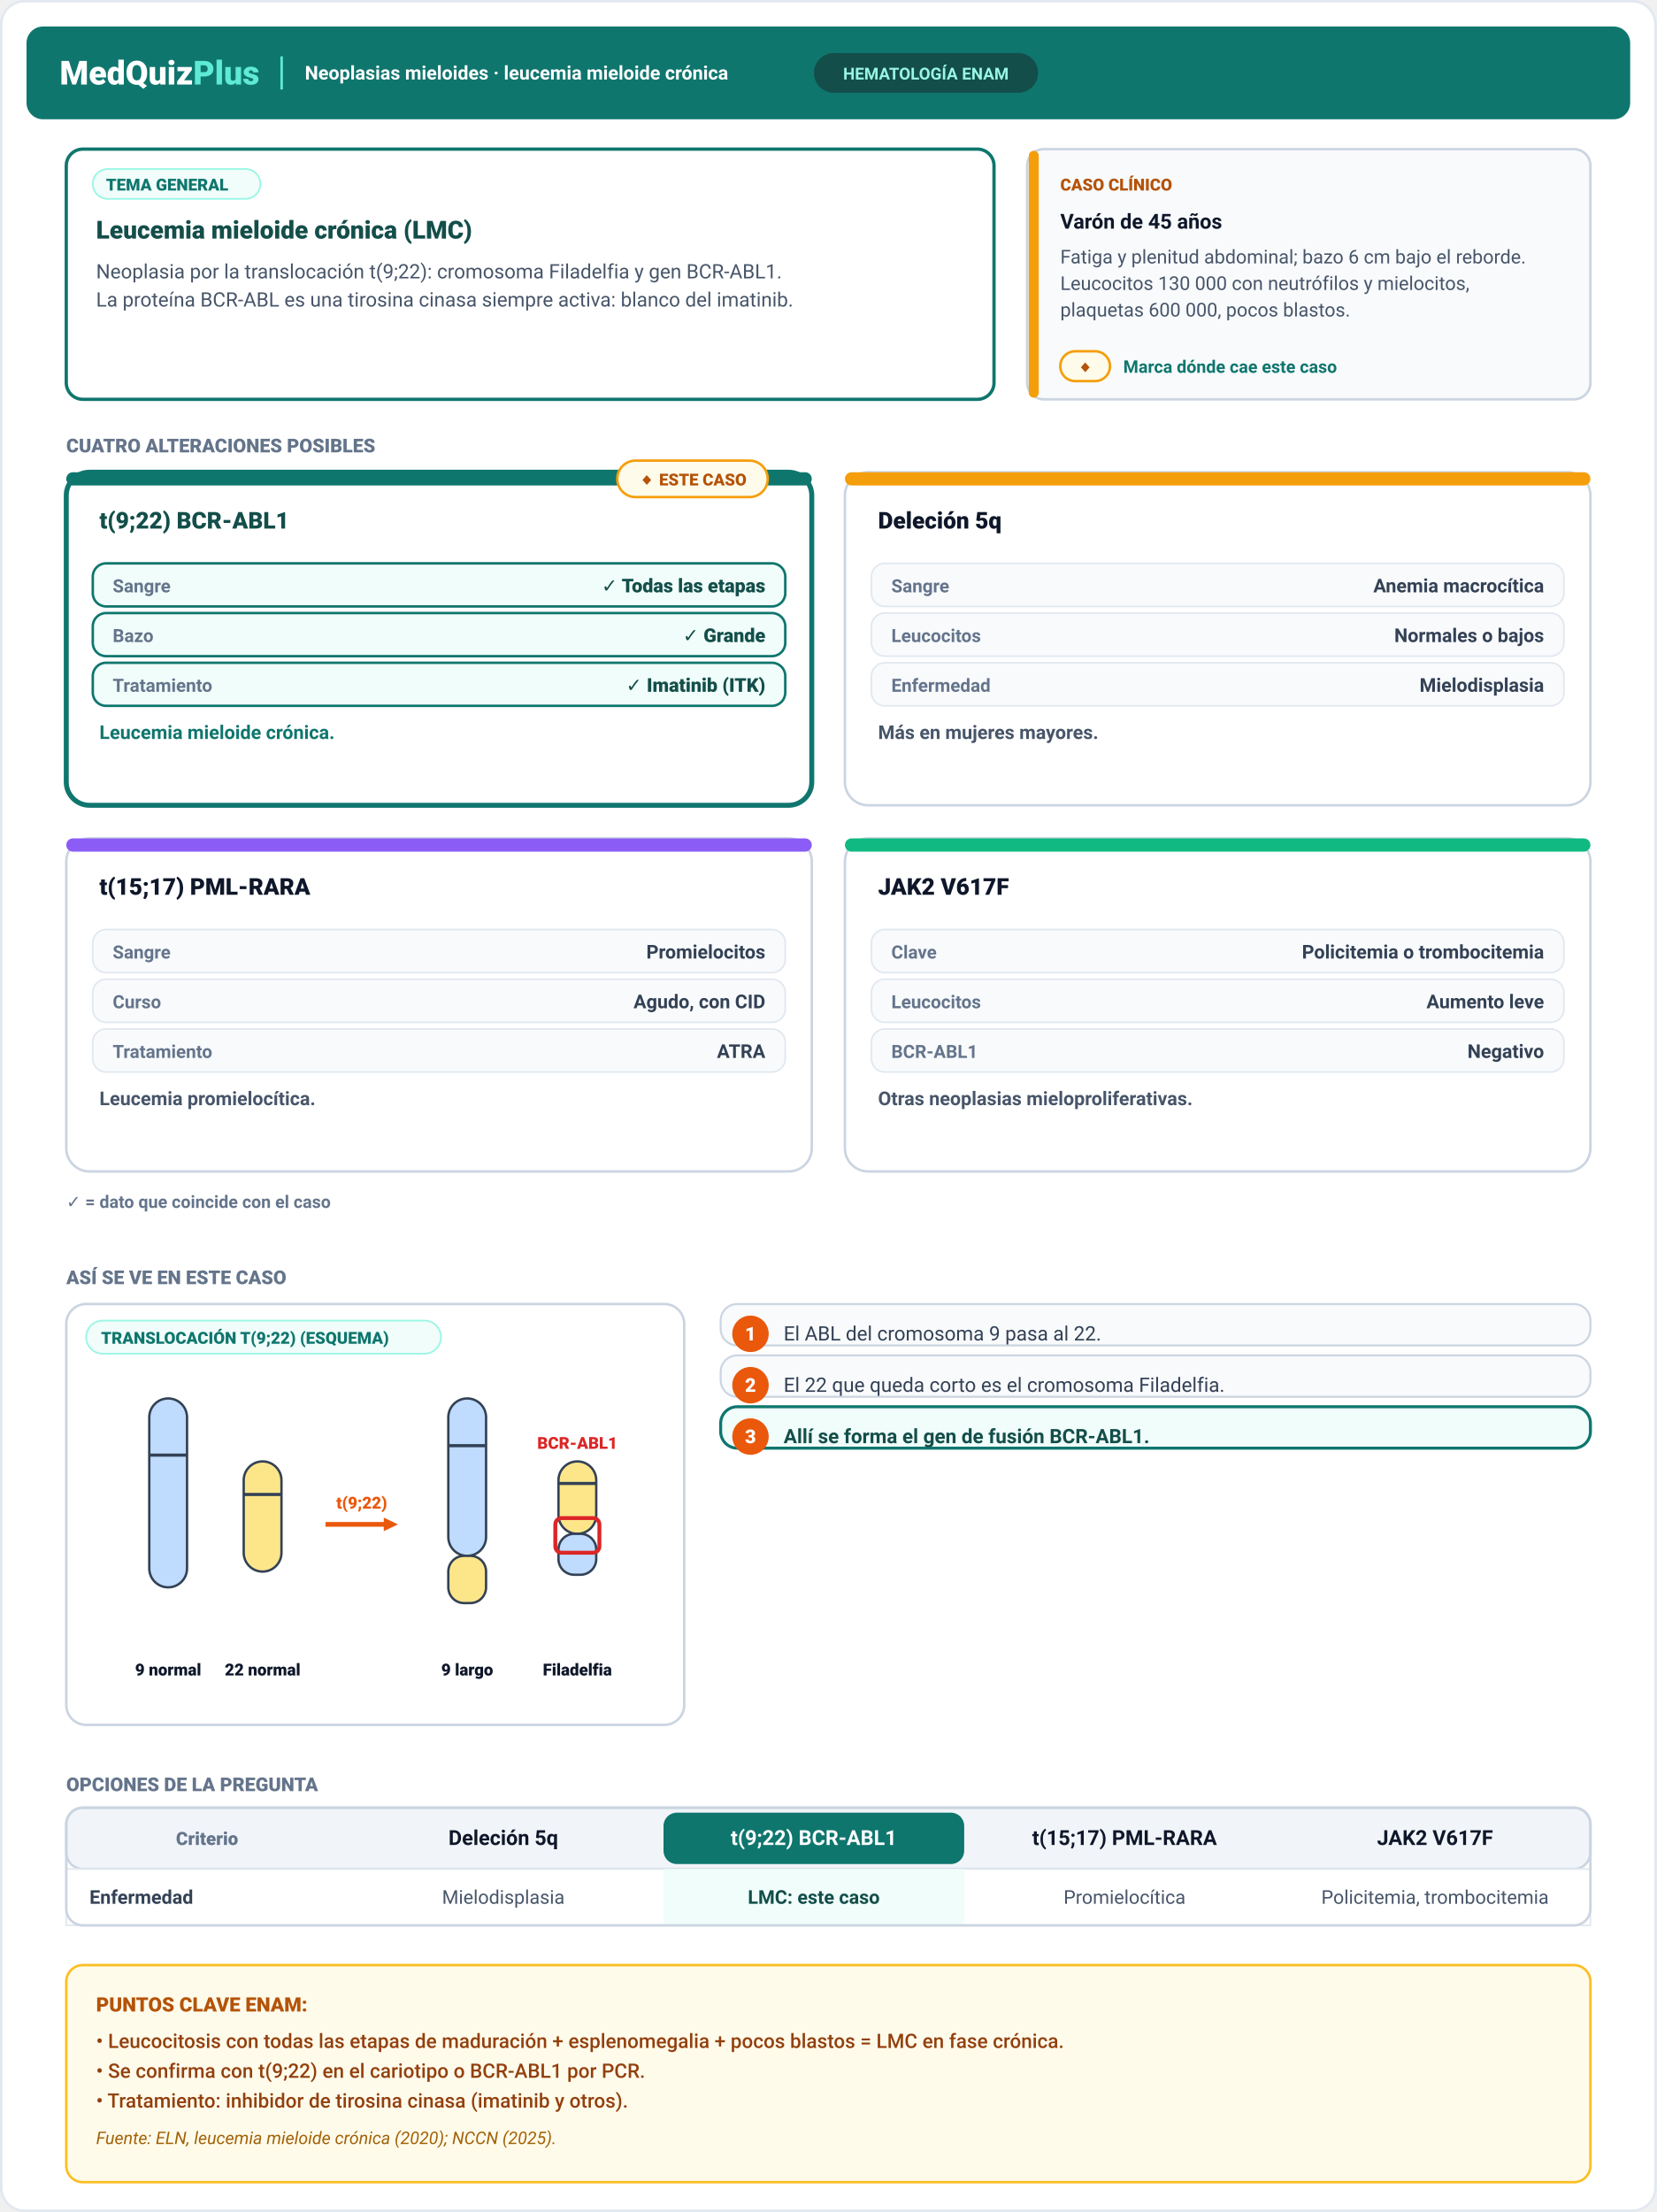
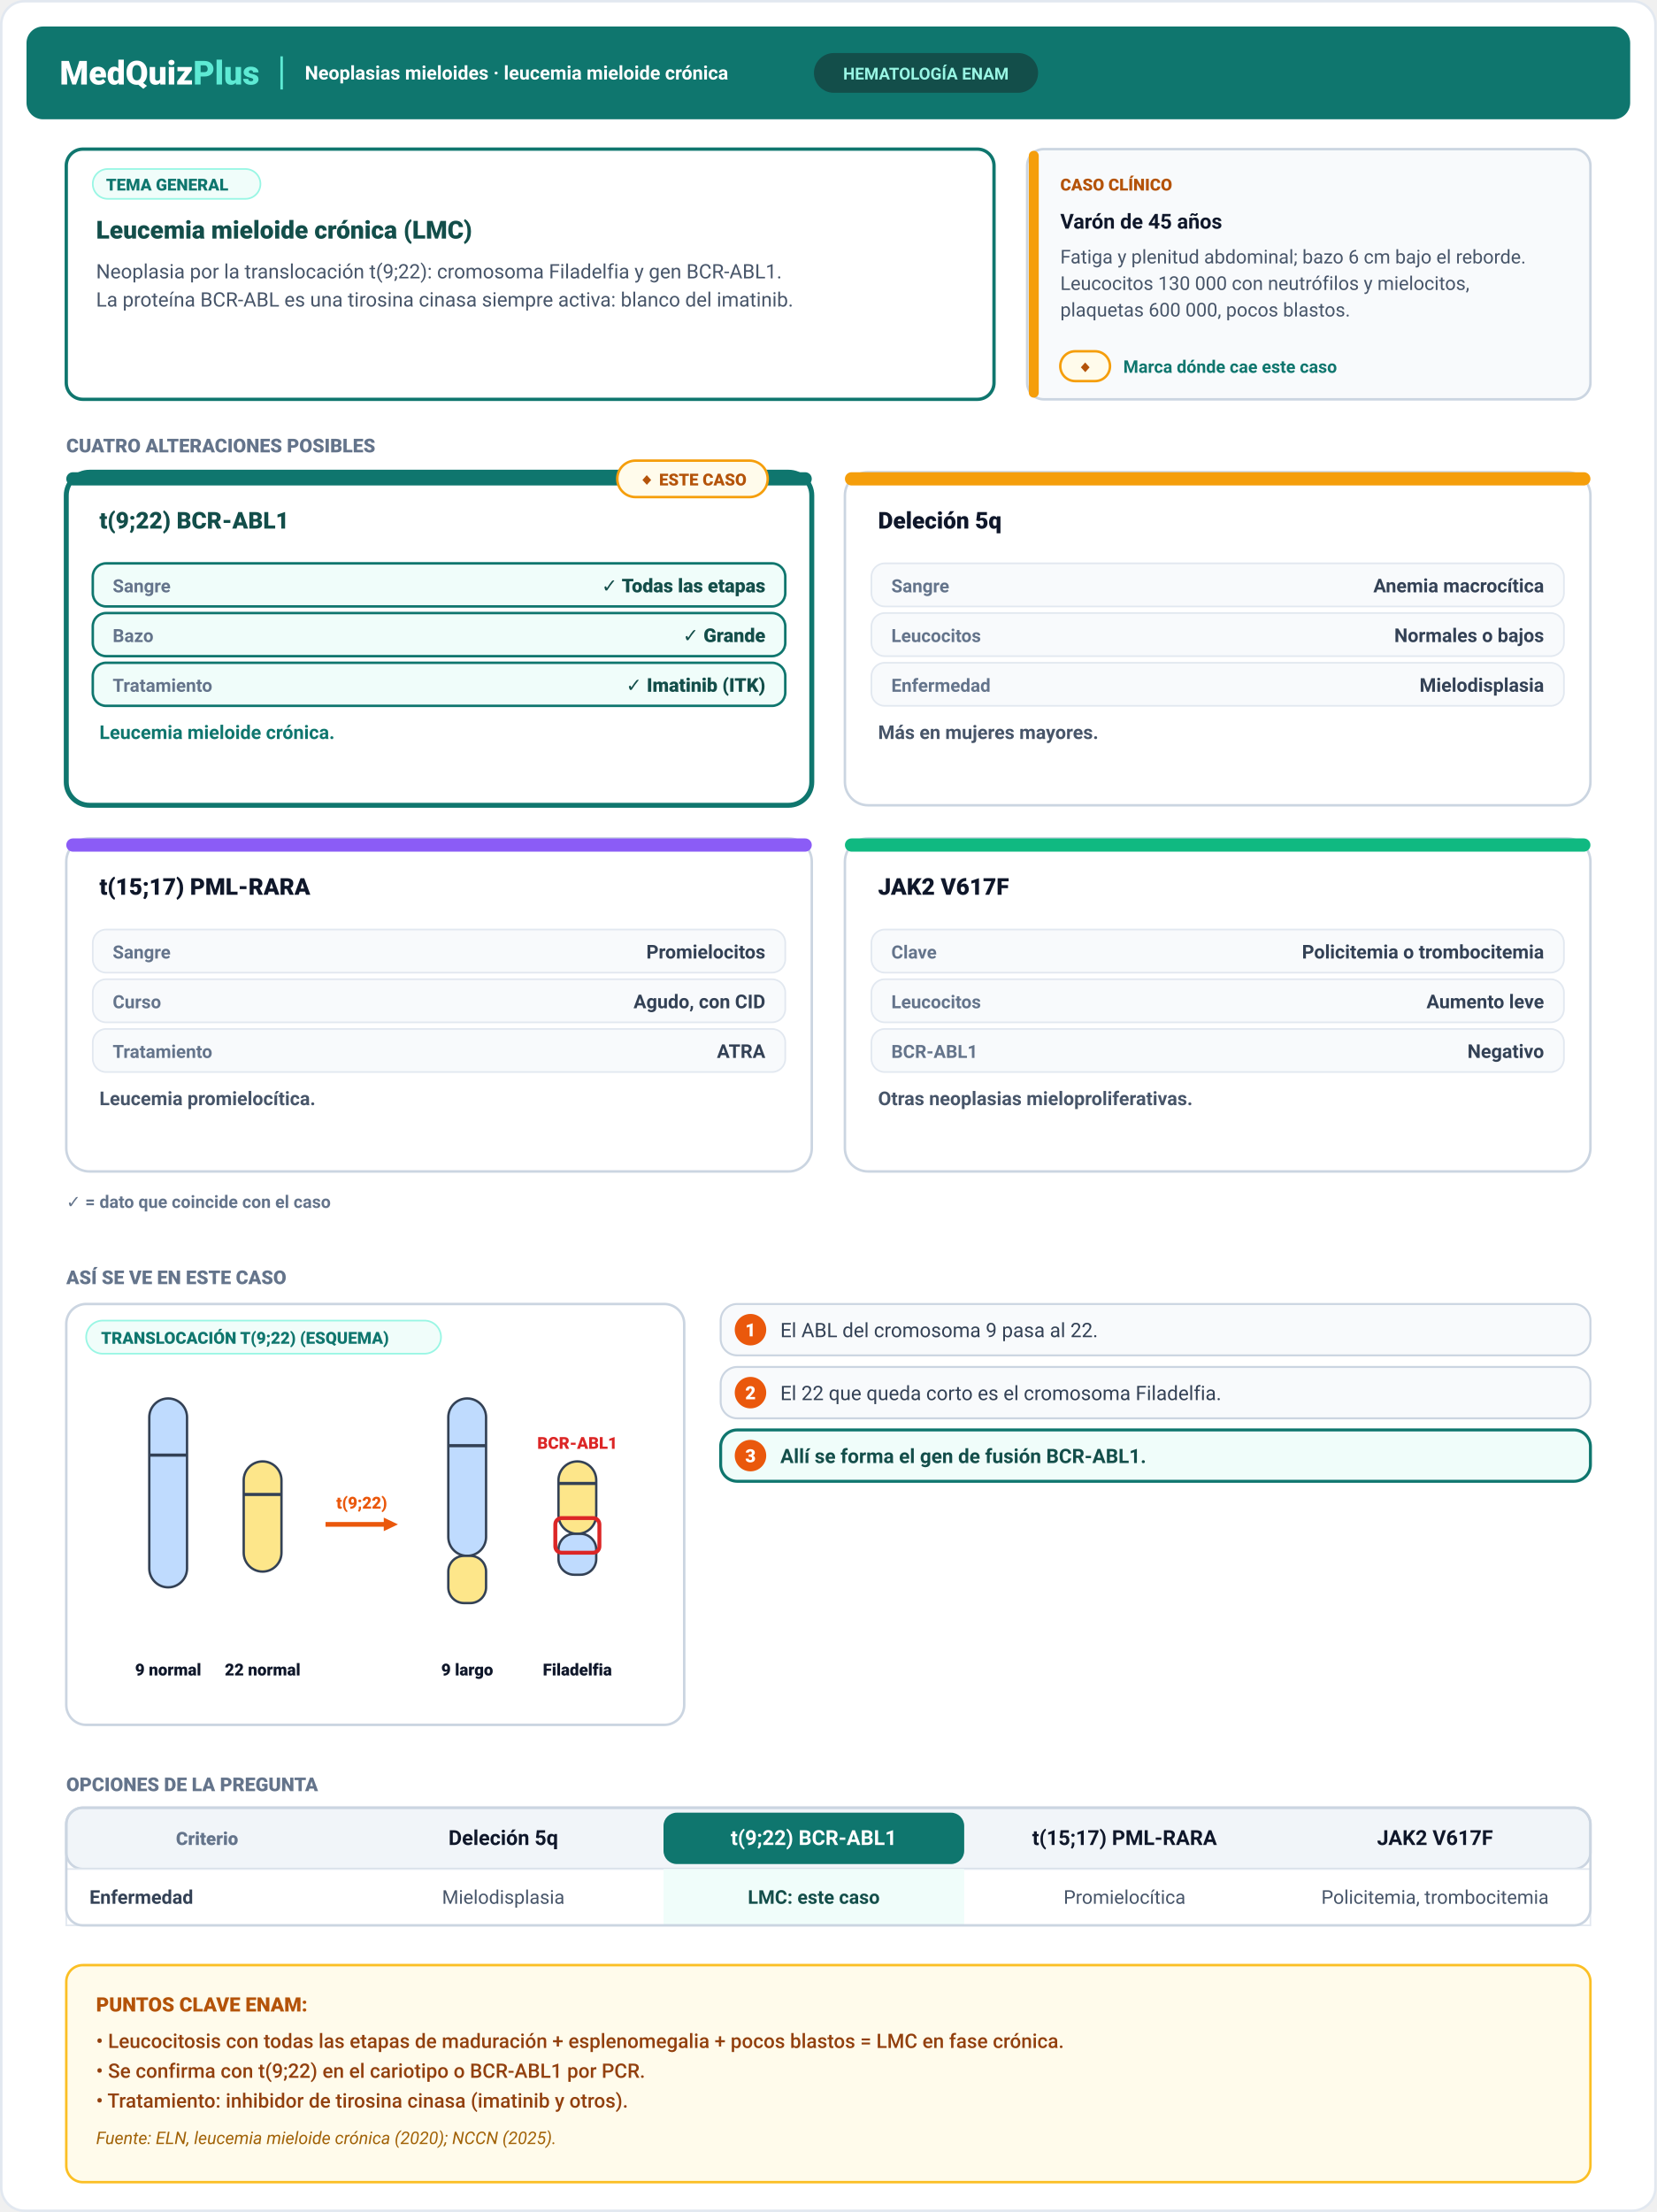
<svg xmlns="http://www.w3.org/2000/svg" width="1000" height="1335" viewBox="0 0 1000 1335" font-family="Segoe UI, Roboto, Helvetica, Arial, sans-serif" role="img" aria-label="Leucocitosis con todas las etapas mieloides y esplenomegalia: leucemia mieloide crónica, BCR-ABL1">
  <rect x="0.75" y="0.75" width="998.5" height="1333.5" rx="14" fill="#ffffff" stroke="#e2e8f0" stroke-width="1.5" />
  <rect x="16.0" y="16.0" width="968.0" height="56.0" rx="10" fill="#0f766e" stroke="none" stroke-width="1.5" />
  <text x="36" y="51.0" font-size="20" font-weight="800" fill="#ffffff">MedQuiz<tspan fill="#5eead4">Plus</tspan>
  </text>
  <line x1="170.0" y1="34.0" x2="170.0" y2="54.0" stroke="#5eead4" stroke-width="1.5" />
  <text x="184.0" y="48.0" font-size="11.5" font-weight="700" font-style="normal" fill="#ffffff" text-anchor="start" data-max="542">
    <tspan x="184.0" dy="0">Neoplasias mieloides · leucemia mieloide crónica</tspan>
  </text>
  <rect x="491.3" y="32.0" width="135.3" height="24.0" rx="12" fill="#134e4a" stroke="none" stroke-width="1.5" />
  <text x="558.9" y="48.0" font-size="10" font-weight="700" font-style="normal" fill="#99f6e4" text-anchor="middle" data-max="119">
    <tspan x="558.9" dy="0">HEMATOLOGÍA ENAM</tspan>
  </text>
  <rect x="40.0" y="90.0" width="560.0" height="151.0" rx="10" fill="#ffffff" stroke="#0f766e" stroke-width="2" />
  <rect x="56.0" y="102.0" width="101.2" height="18.0" rx="9" fill="#f0fdfa" stroke="#99f6e4" stroke-width="1" />
  <text x="64.0" y="115.0" font-size="10" font-weight="800" font-style="normal" fill="#0f766e" text-anchor="start" data-max="0">
    <tspan x="64.0" dy="0">TEMA GENERAL</tspan>
  </text>
  <text x="58.0" y="144.0" font-size="15" font-weight="800" font-style="normal" fill="#134e4a" text-anchor="start" data-max="524">
    <tspan x="58.0" dy="0">Leucemia mieloide crónica (LMC)</tspan>
  </text>
  <text x="58.0" y="168.0" font-size="12" font-weight="400" font-style="normal" fill="#475569" text-anchor="start" data-max="524">
    <tspan x="58.0" dy="0">Neoplasia por la translocación t(9;22): cromosoma Filadelfia y gen BCR-ABL1.</tspan>
    <tspan x="58.0" dy="17">La proteína BCR-ABL es una tirosina cinasa siempre activa: blanco del imatinib.</tspan>
  </text>
  <rect x="620.0" y="90.0" width="340.0" height="151.0" rx="10" fill="#f8fafc" stroke="#cbd5e1" stroke-width="1.5" />
  <rect x="621.0" y="91.0" width="6.0" height="149.0" rx="3" fill="#f59e0b" stroke="none" stroke-width="1.5" />
  <text x="640.0" y="115.0" font-size="10" font-weight="800" font-style="normal" fill="#b45309" text-anchor="start" data-max="0">
    <tspan x="640.0" dy="0">CASO CLÍNICO</tspan>
  </text>
  <text x="640.0" y="138.0" font-size="12.5" font-weight="700" font-style="normal" fill="#0f172a" text-anchor="start" data-max="304">
    <tspan x="640.0" dy="0">Varón de 45 años</tspan>
  </text>
  <text x="640.0" y="159.0" font-size="11.5" font-weight="400" font-style="normal" fill="#475569" text-anchor="start" data-max="304">
    <tspan x="640.0" dy="0">Fatiga y plenitud abdominal; bazo 6 cm bajo el reborde.</tspan>
    <tspan x="640.0" dy="16">Leucocitos 130 000 con neutrófilos y mielocitos,</tspan>
    <tspan x="640.0" dy="16">plaquetas 600 000, pocos blastos.</tspan>
  </text>
  <rect x="640.0" y="212.0" width="30.0" height="18.0" rx="9" fill="#fffbeb" stroke="#f59e0b" stroke-width="1.5" />
  <text x="655.0" y="225.0" font-size="10" font-weight="800" font-style="normal" fill="#b45309" text-anchor="middle" data-max="0">
    <tspan x="655.0" dy="0">◆</tspan>
  </text>
  <text x="678.0" y="225.0" font-size="10.5" font-weight="700" font-style="normal" fill="#0f766e" text-anchor="start" data-max="260">
    <tspan x="678.0" dy="0">Marca dónde cae este caso</tspan>
  </text>
  <text x="40.0" y="273.0" font-size="11.5" font-weight="800" font-style="normal" fill="#64748b" text-anchor="start" data-max="900">
    <tspan x="40.0" dy="0">CUATRO ALTERACIONES POSIBLES</tspan>
  </text>
  <rect x="40.0" y="285.0" width="450.0" height="201.0" rx="14" fill="#ffffff" stroke="#0f766e" stroke-width="3" />
  <rect x="40.0" y="285.0" width="450.0" height="8.0" rx="4" fill="#0f766e" stroke="none" stroke-width="1.5" />
  <text x="60.0" y="319.0" font-size="14" font-weight="800" font-style="normal" fill="#134e4a" text-anchor="start" data-max="410">
    <tspan x="60.0" dy="0">t(9;22) BCR-ABL1</tspan>
  </text>
  <rect x="56.0" y="340.0" width="418.0" height="26.0" rx="8" fill="#f0fdfa" stroke="#0f766e" stroke-width="1.5" />
  <text x="68.0" y="357.5" font-size="11" font-weight="700" font-style="normal" fill="#64748b" text-anchor="start" data-max="120">
    <tspan x="68.0" dy="0">Sangre</tspan>
  </text>
  <text x="462.0" y="357.5" font-size="11.5" font-weight="800" font-style="normal" fill="#134e4a" text-anchor="end" data-max="290">
    <tspan x="462.0" dy="0">✓ Todas las etapas</tspan>
  </text>
  <rect x="56.0" y="370.0" width="418.0" height="26.0" rx="8" fill="#f0fdfa" stroke="#0f766e" stroke-width="1.5" />
  <text x="68.0" y="387.5" font-size="11" font-weight="700" font-style="normal" fill="#64748b" text-anchor="start" data-max="120">
    <tspan x="68.0" dy="0">Bazo</tspan>
  </text>
  <text x="462.0" y="387.5" font-size="11.5" font-weight="800" font-style="normal" fill="#134e4a" text-anchor="end" data-max="290">
    <tspan x="462.0" dy="0">✓ Grande</tspan>
  </text>
  <rect x="56.0" y="400.0" width="418.0" height="26.0" rx="8" fill="#f0fdfa" stroke="#0f766e" stroke-width="1.5" />
  <text x="68.0" y="417.5" font-size="11" font-weight="700" font-style="normal" fill="#64748b" text-anchor="start" data-max="120">
    <tspan x="68.0" dy="0">Tratamiento</tspan>
  </text>
  <text x="462.0" y="417.5" font-size="11.5" font-weight="800" font-style="normal" fill="#134e4a" text-anchor="end" data-max="290">
    <tspan x="462.0" dy="0">✓ Imatinib (ITK)</tspan>
  </text>
  <text x="60.0" y="446.0" font-size="11.5" font-weight="600" font-style="normal" fill="#0f766e" text-anchor="start" data-max="410">
    <tspan x="60.0" dy="0">Leucemia mieloide crónica.</tspan>
  </text>
  <rect x="372.6" y="278.0" width="90.8" height="22.0" rx="11" fill="#fffbeb" stroke="#f59e0b" stroke-width="1.5" />
  <text x="418.0" y="293.0" font-size="10" font-weight="800" font-style="normal" fill="#b45309" text-anchor="middle" data-max="0">
    <tspan x="418.0" dy="0">◆ ESTE CASO</tspan>
  </text>
  <rect x="510.0" y="285.0" width="450.0" height="201.0" rx="14" fill="#ffffff" stroke="#cbd5e1" stroke-width="1.5" />
  <rect x="510.0" y="285.0" width="450.0" height="8.0" rx="4" fill="#f59e0b" stroke="none" stroke-width="1.5" />
  <text x="530.0" y="319.0" font-size="14" font-weight="800" font-style="normal" fill="#0f172a" text-anchor="start" data-max="410">
    <tspan x="530.0" dy="0">Deleción 5q</tspan>
  </text>
  <rect x="526.0" y="340.0" width="418.0" height="26.0" rx="8" fill="#f8fafc" stroke="#e2e8f0" stroke-width="1" />
  <text x="538.0" y="357.5" font-size="11" font-weight="700" font-style="normal" fill="#64748b" text-anchor="start" data-max="120">
    <tspan x="538.0" dy="0">Sangre</tspan>
  </text>
  <text x="932.0" y="357.5" font-size="11.5" font-weight="600" font-style="normal" fill="#334155" text-anchor="end" data-max="290">
    <tspan x="932.0" dy="0">Anemia macrocítica</tspan>
  </text>
  <rect x="526.0" y="370.0" width="418.0" height="26.0" rx="8" fill="#f8fafc" stroke="#e2e8f0" stroke-width="1" />
  <text x="538.0" y="387.5" font-size="11" font-weight="700" font-style="normal" fill="#64748b" text-anchor="start" data-max="120">
    <tspan x="538.0" dy="0">Leucocitos</tspan>
  </text>
  <text x="932.0" y="387.5" font-size="11.5" font-weight="600" font-style="normal" fill="#334155" text-anchor="end" data-max="290">
    <tspan x="932.0" dy="0">Normales o bajos</tspan>
  </text>
  <rect x="526.0" y="400.0" width="418.0" height="26.0" rx="8" fill="#f8fafc" stroke="#e2e8f0" stroke-width="1" />
  <text x="538.0" y="417.5" font-size="11" font-weight="700" font-style="normal" fill="#64748b" text-anchor="start" data-max="120">
    <tspan x="538.0" dy="0">Enfermedad</tspan>
  </text>
  <text x="932.0" y="417.5" font-size="11.5" font-weight="600" font-style="normal" fill="#334155" text-anchor="end" data-max="290">
    <tspan x="932.0" dy="0">Mielodisplasia</tspan>
  </text>
  <text x="530.0" y="446.0" font-size="11.5" font-weight="600" font-style="normal" fill="#475569" text-anchor="start" data-max="410">
    <tspan x="530.0" dy="0">Más en mujeres mayores.</tspan>
  </text>
  <rect x="40.0" y="506.0" width="450.0" height="201.0" rx="14" fill="#ffffff" stroke="#cbd5e1" stroke-width="1.5" />
  <rect x="40.0" y="506.0" width="450.0" height="8.0" rx="4" fill="#8b5cf6" stroke="none" stroke-width="1.5" />
  <text x="60.0" y="540.0" font-size="14" font-weight="800" font-style="normal" fill="#0f172a" text-anchor="start" data-max="410">
    <tspan x="60.0" dy="0">t(15;17) PML-RARA</tspan>
  </text>
  <rect x="56.0" y="561.0" width="418.0" height="26.0" rx="8" fill="#f8fafc" stroke="#e2e8f0" stroke-width="1" />
  <text x="68.0" y="578.5" font-size="11" font-weight="700" font-style="normal" fill="#64748b" text-anchor="start" data-max="120">
    <tspan x="68.0" dy="0">Sangre</tspan>
  </text>
  <text x="462.0" y="578.5" font-size="11.5" font-weight="600" font-style="normal" fill="#334155" text-anchor="end" data-max="290">
    <tspan x="462.0" dy="0">Promielocitos</tspan>
  </text>
  <rect x="56.0" y="591.0" width="418.0" height="26.0" rx="8" fill="#f8fafc" stroke="#e2e8f0" stroke-width="1" />
  <text x="68.0" y="608.5" font-size="11" font-weight="700" font-style="normal" fill="#64748b" text-anchor="start" data-max="120">
    <tspan x="68.0" dy="0">Curso</tspan>
  </text>
  <text x="462.0" y="608.5" font-size="11.5" font-weight="600" font-style="normal" fill="#334155" text-anchor="end" data-max="290">
    <tspan x="462.0" dy="0">Agudo, con CID</tspan>
  </text>
  <rect x="56.0" y="621.0" width="418.0" height="26.0" rx="8" fill="#f8fafc" stroke="#e2e8f0" stroke-width="1" />
  <text x="68.0" y="638.5" font-size="11" font-weight="700" font-style="normal" fill="#64748b" text-anchor="start" data-max="120">
    <tspan x="68.0" dy="0">Tratamiento</tspan>
  </text>
  <text x="462.0" y="638.5" font-size="11.5" font-weight="600" font-style="normal" fill="#334155" text-anchor="end" data-max="290">
    <tspan x="462.0" dy="0">ATRA</tspan>
  </text>
  <text x="60.0" y="667.0" font-size="11.5" font-weight="600" font-style="normal" fill="#475569" text-anchor="start" data-max="410">
    <tspan x="60.0" dy="0">Leucemia promielocítica.</tspan>
  </text>
  <rect x="510.0" y="506.0" width="450.0" height="201.0" rx="14" fill="#ffffff" stroke="#cbd5e1" stroke-width="1.5" />
  <rect x="510.0" y="506.0" width="450.0" height="8.0" rx="4" fill="#10b981" stroke="none" stroke-width="1.5" />
  <text x="530.0" y="540.0" font-size="14" font-weight="800" font-style="normal" fill="#0f172a" text-anchor="start" data-max="410">
    <tspan x="530.0" dy="0">JAK2 V617F</tspan>
  </text>
  <rect x="526.0" y="561.0" width="418.0" height="26.0" rx="8" fill="#f8fafc" stroke="#e2e8f0" stroke-width="1" />
  <text x="538.0" y="578.5" font-size="11" font-weight="700" font-style="normal" fill="#64748b" text-anchor="start" data-max="120">
    <tspan x="538.0" dy="0">Clave</tspan>
  </text>
  <text x="932.0" y="578.5" font-size="11.5" font-weight="600" font-style="normal" fill="#334155" text-anchor="end" data-max="290">
    <tspan x="932.0" dy="0">Policitemia o trombocitemia</tspan>
  </text>
  <rect x="526.0" y="591.0" width="418.0" height="26.0" rx="8" fill="#f8fafc" stroke="#e2e8f0" stroke-width="1" />
  <text x="538.0" y="608.5" font-size="11" font-weight="700" font-style="normal" fill="#64748b" text-anchor="start" data-max="120">
    <tspan x="538.0" dy="0">Leucocitos</tspan>
  </text>
  <text x="932.0" y="608.5" font-size="11.5" font-weight="600" font-style="normal" fill="#334155" text-anchor="end" data-max="290">
    <tspan x="932.0" dy="0">Aumento leve</tspan>
  </text>
  <rect x="526.0" y="621.0" width="418.0" height="26.0" rx="8" fill="#f8fafc" stroke="#e2e8f0" stroke-width="1" />
  <text x="538.0" y="638.5" font-size="11" font-weight="700" font-style="normal" fill="#64748b" text-anchor="start" data-max="120">
    <tspan x="538.0" dy="0">BCR-ABL1</tspan>
  </text>
  <text x="932.0" y="638.5" font-size="11.5" font-weight="600" font-style="normal" fill="#334155" text-anchor="end" data-max="290">
    <tspan x="932.0" dy="0">Negativo</tspan>
  </text>
  <text x="530.0" y="667.0" font-size="11.5" font-weight="600" font-style="normal" fill="#475569" text-anchor="start" data-max="410">
    <tspan x="530.0" dy="0">Otras neoplasias mieloproliferativas.</tspan>
  </text>
  <text x="40.0" y="729.0" font-size="10.5" font-weight="600" font-style="normal" fill="#64748b" text-anchor="start" data-max="400">
    <tspan x="40.0" dy="0">✓ = dato que coincide con el caso</tspan>
  </text>
  <text x="40.0" y="775.0" font-size="11.5" font-weight="800" font-style="normal" fill="#64748b" text-anchor="start" data-max="900">
    <tspan x="40.0" dy="0">ASÍ SE VE EN ESTE CASO</tspan>
  </text>
  <rect x="40.0" y="787.0" width="373.0" height="254.0" rx="12" fill="#ffffff" stroke="#cbd5e1" stroke-width="1.5" />
  <rect x="52.0" y="797.0" width="214.2" height="20.0" rx="10" fill="#f0fdfa" stroke="#99f6e4" stroke-width="1" />
  <text x="61.0" y="811.0" font-size="10" font-weight="800" font-style="normal" fill="#0f766e" text-anchor="start" data-max="331">
    <tspan x="61.0" dy="0">TRANSLOCACIÓN T(9;22) (ESQUEMA)</tspan>
  </text>
-   <g transform="translate(54.0,825.0) scale(0.95)">
-     <rect x="38" y="20" width="24" height="120" rx="12" fill="#bfdbfe" stroke="#334155" stroke-width="1.5" />
-     <line x1="38" y1="56" x2="62" y2="56" stroke="#334155" stroke-width="2" />
-     <text x="50" y="196" font-size="10.5" font-weight="800" fill="none" stroke="#ffffff" stroke-width="3" stroke-linejoin="round" text-anchor="middle" data-max="0">9 normal</text>
-     <text x="50" y="196" font-size="10.5" font-weight="800" fill="#0f172a" text-anchor="middle" data-max="0">9 normal</text>
-     <rect x="98" y="60" width="24" height="70" rx="12" fill="#fde68a" stroke="#334155" stroke-width="1.5" />
-     <line x1="98" y1="81" x2="122" y2="81" stroke="#334155" stroke-width="2" />
-     <text x="110" y="196" font-size="10.5" font-weight="800" fill="none" stroke="#ffffff" stroke-width="3" stroke-linejoin="round" text-anchor="middle" data-max="0">22 normal</text>
-     <text x="110" y="196" font-size="10.5" font-weight="800" fill="#0f172a" text-anchor="middle" data-max="0">22 normal</text>
-     <line x1="150.0" y1="100.0" x2="188.0" y2="100.0" stroke="#ea580c" stroke-width="3" />
-     <polygon points="196.0,100.0 187.0,104.3 187.0,95.7" fill="#ea580c" />
-     <text x="173" y="90" font-size="10.5" font-weight="800" fill="none" stroke="#ffffff" stroke-width="3" stroke-linejoin="round" text-anchor="middle" data-max="0">t(9;22)</text>
-     <text x="173" y="90" font-size="10.5" font-weight="800" fill="#ea580c" text-anchor="middle" data-max="0">t(9;22)</text>
-     <rect x="228" y="20" width="24" height="100" rx="12" fill="#bfdbfe" stroke="#334155" stroke-width="1.5" />
-     <line x1="228" y1="50" x2="252" y2="50" stroke="#334155" stroke-width="2" />
-     <rect x="228" y="120" width="24" height="30" rx="10" fill="#fde68a" stroke="#334155" stroke-width="1.5" />
-     <text x="240" y="196" font-size="10.5" font-weight="800" fill="none" stroke="#ffffff" stroke-width="3" stroke-linejoin="round" text-anchor="middle" data-max="0">9 largo</text>
-     <text x="240" y="196" font-size="10.5" font-weight="800" fill="#0f172a" text-anchor="middle" data-max="0">9 largo</text>
-     <rect x="298" y="60" width="24" height="46" rx="12" fill="#fde68a" stroke="#334155" stroke-width="1.5" />
-     <line x1="298" y1="74" x2="322" y2="74" stroke="#334155" stroke-width="2" />
-     <rect x="298" y="106" width="24" height="26" rx="10" fill="#bfdbfe" stroke="#334155" stroke-width="1.5" />
-     <text x="310" y="196" font-size="10.5" font-weight="800" fill="none" stroke="#ffffff" stroke-width="3" stroke-linejoin="round" text-anchor="middle" data-max="0">Filadelfia</text>
-     <text x="310" y="196" font-size="10.5" font-weight="800" fill="#0f172a" text-anchor="middle" data-max="0">Filadelfia</text>
-     <rect x="296" y="96" width="28" height="22" rx="4" fill="none" stroke="#dc2626" stroke-width="2.5" />
-     <text x="310" y="52" font-size="10.5" font-weight="800" fill="none" stroke="#ffffff" stroke-width="3" stroke-linejoin="round" text-anchor="middle" data-max="0">BCR-ABL1</text>
-     <text x="310" y="52" font-size="10.5" font-weight="800" fill="#dc2626" text-anchor="middle" data-max="0">BCR-ABL1</text>
+   <g data-box="54.0 825.0 345.0 192.0">
+     <g transform="translate(54.0,825.0) scale(0.95)">
+       <rect x="38" y="20" width="24" height="120" rx="12" fill="#bfdbfe" stroke="#334155" stroke-width="1.5" />
+       <line x1="38" y1="56" x2="62" y2="56" stroke="#334155" stroke-width="2" />
+       <text x="50" y="196" font-size="10.5" font-weight="800" fill="none" stroke="#ffffff" stroke-width="3" stroke-linejoin="round" text-anchor="middle" data-max="0">9 normal</text>
+       <text x="50" y="196" font-size="10.5" font-weight="800" fill="#0f172a" text-anchor="middle" data-max="0">9 normal</text>
+       <rect x="98" y="60" width="24" height="70" rx="12" fill="#fde68a" stroke="#334155" stroke-width="1.5" />
+       <line x1="98" y1="81" x2="122" y2="81" stroke="#334155" stroke-width="2" />
+       <text x="110" y="196" font-size="10.5" font-weight="800" fill="none" stroke="#ffffff" stroke-width="3" stroke-linejoin="round" text-anchor="middle" data-max="0">22 normal</text>
+       <text x="110" y="196" font-size="10.5" font-weight="800" fill="#0f172a" text-anchor="middle" data-max="0">22 normal</text>
+       <line x1="150.0" y1="100.0" x2="188.0" y2="100.0" stroke="#ea580c" stroke-width="3" />
+       <polygon points="196.0,100.0 187.0,104.3 187.0,95.7" fill="#ea580c" />
+       <text x="173" y="90" font-size="10.5" font-weight="800" fill="none" stroke="#ffffff" stroke-width="3" stroke-linejoin="round" text-anchor="middle" data-max="0">t(9;22)</text>
+       <text x="173" y="90" font-size="10.5" font-weight="800" fill="#ea580c" text-anchor="middle" data-max="0">t(9;22)</text>
+       <rect x="228" y="20" width="24" height="100" rx="12" fill="#bfdbfe" stroke="#334155" stroke-width="1.5" />
+       <line x1="228" y1="50" x2="252" y2="50" stroke="#334155" stroke-width="2" />
+       <rect x="228" y="120" width="24" height="30" rx="10" fill="#fde68a" stroke="#334155" stroke-width="1.5" />
+       <text x="240" y="196" font-size="10.5" font-weight="800" fill="none" stroke="#ffffff" stroke-width="3" stroke-linejoin="round" text-anchor="middle" data-max="0">9 largo</text>
+       <text x="240" y="196" font-size="10.5" font-weight="800" fill="#0f172a" text-anchor="middle" data-max="0">9 largo</text>
+       <rect x="298" y="60" width="24" height="46" rx="12" fill="#fde68a" stroke="#334155" stroke-width="1.5" />
+       <line x1="298" y1="74" x2="322" y2="74" stroke="#334155" stroke-width="2" />
+       <rect x="298" y="106" width="24" height="26" rx="10" fill="#bfdbfe" stroke="#334155" stroke-width="1.5" />
+       <text x="310" y="196" font-size="10.5" font-weight="800" fill="none" stroke="#ffffff" stroke-width="3" stroke-linejoin="round" text-anchor="middle" data-max="0">Filadelfia</text>
+       <text x="310" y="196" font-size="10.5" font-weight="800" fill="#0f172a" text-anchor="middle" data-max="0">Filadelfia</text>
+       <rect x="296" y="96" width="28" height="22" rx="4" fill="none" stroke="#dc2626" stroke-width="2.5" />
+       <text x="310" y="52" font-size="10.5" font-weight="800" fill="none" stroke="#ffffff" stroke-width="3" stroke-linejoin="round" text-anchor="middle" data-max="0">BCR-ABL1</text>
+       <text x="310" y="52" font-size="10.5" font-weight="800" fill="#dc2626" text-anchor="middle" data-max="0">BCR-ABL1</text>
+     </g>
  </g>
-   <rect x="435.0" y="787.0" width="525.0" height="25.0" rx="10" fill="#f8fafc" stroke="#cbd5e1" stroke-width="1.2" />
-   <circle cx="453.0" cy="805.0" r="11" fill="#ea580c" stroke="none" stroke-width="0" />
-   <text x="453.0" y="809.0" font-size="11.5" font-weight="800" font-style="normal" fill="#ffffff" text-anchor="middle" data-max="0">
+   <rect x="435.0" y="787.0" width="525.0" height="31.0" rx="10" fill="#f8fafc" stroke="#cbd5e1" stroke-width="1.2" />
+   <circle cx="453.0" cy="802.5" r="9.5" fill="#ea580c" stroke="none" stroke-width="0" />
+   <text x="453.0" y="806.5" font-size="11" font-weight="800" font-style="normal" fill="#ffffff" text-anchor="middle" data-max="0">
    <tspan x="453.0" dy="0">1</tspan>
  </text>
-   <text x="473.0" y="809.0" font-size="12" font-weight="400" font-style="normal" fill="#334155" text-anchor="start" data-max="481">
-     <tspan x="473.0" dy="0">El ABL del cromosoma 9 pasa al 22.</tspan>
-   </text>
-   <rect x="435.0" y="818.0" width="525.0" height="25.0" rx="10" fill="#f8fafc" stroke="#cbd5e1" stroke-width="1.2" />
-   <circle cx="453.0" cy="836.0" r="11" fill="#ea580c" stroke="none" stroke-width="0" />
-   <text x="453.0" y="840.0" font-size="11.5" font-weight="800" font-style="normal" fill="#ffffff" text-anchor="middle" data-max="0">
+   <text x="471.0" y="807.0" font-size="12" font-weight="400" font-style="normal" fill="#334155" text-anchor="start" data-max="481">
+     <tspan x="471.0" dy="0">El ABL del cromosoma 9 pasa al 22.</tspan>
+   </text>
+   <rect x="435.0" y="825.0" width="525.0" height="31.0" rx="10" fill="#f8fafc" stroke="#cbd5e1" stroke-width="1.2" />
+   <circle cx="453.0" cy="840.5" r="9.5" fill="#ea580c" stroke="none" stroke-width="0" />
+   <text x="453.0" y="844.5" font-size="11" font-weight="800" font-style="normal" fill="#ffffff" text-anchor="middle" data-max="0">
    <tspan x="453.0" dy="0">2</tspan>
  </text>
-   <text x="473.0" y="840.0" font-size="12" font-weight="400" font-style="normal" fill="#334155" text-anchor="start" data-max="481">
-     <tspan x="473.0" dy="0">El 22 que queda corto es el cromosoma Filadelfia.</tspan>
-   </text>
-   <rect x="435.0" y="849.0" width="525.0" height="25.0" rx="10" fill="#f0fdfa" stroke="#0f766e" stroke-width="1.8" />
-   <circle cx="453.0" cy="867.0" r="11" fill="#ea580c" stroke="none" stroke-width="0" />
-   <text x="453.0" y="871.0" font-size="11.5" font-weight="800" font-style="normal" fill="#ffffff" text-anchor="middle" data-max="0">
+   <text x="471.0" y="845.0" font-size="12" font-weight="400" font-style="normal" fill="#334155" text-anchor="start" data-max="481">
+     <tspan x="471.0" dy="0">El 22 que queda corto es el cromosoma Filadelfia.</tspan>
+   </text>
+   <rect x="435.0" y="863.0" width="525.0" height="31.0" rx="10" fill="#f0fdfa" stroke="#0f766e" stroke-width="1.8" />
+   <circle cx="453.0" cy="878.5" r="9.5" fill="#ea580c" stroke="none" stroke-width="0" />
+   <text x="453.0" y="882.5" font-size="11" font-weight="800" font-style="normal" fill="#ffffff" text-anchor="middle" data-max="0">
    <tspan x="453.0" dy="0">3</tspan>
  </text>
-   <text x="473.0" y="871.0" font-size="12" font-weight="600" font-style="normal" fill="#134e4a" text-anchor="start" data-max="481">
-     <tspan x="473.0" dy="0">Allí se forma el gen de fusión BCR-ABL1.</tspan>
+   <text x="471.0" y="883.0" font-size="12" font-weight="600" font-style="normal" fill="#134e4a" text-anchor="start" data-max="481">
+     <tspan x="471.0" dy="0">Allí se forma el gen de fusión BCR-ABL1.</tspan>
  </text>
  <text x="40.0" y="1081.0" font-size="11.5" font-weight="800" font-style="normal" fill="#64748b" text-anchor="start" data-max="900">
    <tspan x="40.0" dy="0">OPCIONES DE LA PREGUNTA</tspan>
  </text>
  <rect x="40.0" y="1091.0" width="920.0" height="37.0" rx="10" fill="#f1f5f9" stroke="#cbd5e1" stroke-width="1.5" />
  <text x="125.0" y="1113.5" font-size="11" font-weight="800" font-style="normal" fill="#64748b" text-anchor="middle" data-max="154">
    <tspan x="125.0" dy="0">Criterio</tspan>
  </text>
  <text x="303.8" y="1113.5" font-size="12.5" font-weight="700" font-style="normal" fill="#0f172a" text-anchor="middle" data-max="168">
    <tspan x="303.8" dy="0">Deleción 5q</tspan>
  </text>
  <rect x="400.5" y="1094.0" width="181.5" height="31.0" rx="8" fill="#0f766e" stroke="none" stroke-width="1.5" />
  <text x="491.2" y="1113.5" font-size="12.5" font-weight="700" font-style="normal" fill="#ffffff" text-anchor="middle" data-max="168">
    <tspan x="491.2" dy="0">t(9;22) BCR-ABL1</tspan>
  </text>
  <text x="678.8" y="1113.5" font-size="12.5" font-weight="700" font-style="normal" fill="#0f172a" text-anchor="middle" data-max="168">
    <tspan x="678.8" dy="0">t(15;17) PML-RARA</tspan>
  </text>
  <text x="866.2" y="1113.5" font-size="12.5" font-weight="700" font-style="normal" fill="#0f172a" text-anchor="middle" data-max="168">
    <tspan x="866.2" dy="0">JAK2 V617F</tspan>
  </text>
  <rect x="40.0" y="1128.0" width="920.0" height="34.0" rx="0" fill="#ffffff" stroke="#e2e8f0" stroke-width="1" />
  <rect x="400.5" y="1128.0" width="181.5" height="34.0" rx="0" fill="#f0fdfa" stroke="none" stroke-width="1.5" />
  <text x="54.0" y="1149.0" font-size="11.5" font-weight="700" font-style="normal" fill="#334155" text-anchor="start" data-max="146">
    <tspan x="54.0" dy="0">Enfermedad</tspan>
  </text>
  <text x="303.8" y="1149.0" font-size="11.5" font-weight="400" font-style="normal" fill="#475569" text-anchor="middle" data-max="166">
    <tspan x="303.8" dy="0">Mielodisplasia</tspan>
  </text>
  <text x="491.2" y="1149.0" font-size="11.5" font-weight="600" font-style="normal" fill="#134e4a" text-anchor="middle" data-max="166">
    <tspan x="491.2" dy="0">LMC: este caso</tspan>
  </text>
  <text x="678.8" y="1149.0" font-size="11.5" font-weight="400" font-style="normal" fill="#475569" text-anchor="middle" data-max="166">
    <tspan x="678.8" dy="0">Promielocítica</tspan>
  </text>
  <text x="866.2" y="1149.0" font-size="11.5" font-weight="400" font-style="normal" fill="#475569" text-anchor="middle" data-max="166">
    <tspan x="866.2" dy="0">Policitemia, trombocitemia</tspan>
  </text>
  <rect x="40.0" y="1091.0" width="920.0" height="71.0" rx="10" fill="none" stroke="#cbd5e1" stroke-width="1.5" />
  <rect x="40.0" y="1186.0" width="920.0" height="131.0" rx="10" fill="#fffbeb" stroke="#fbbf24" stroke-width="1.5" />
  <text x="58.0" y="1214.0" font-size="12" font-weight="800" font-style="normal" fill="#b45309" text-anchor="start" data-max="884">
    <tspan x="58.0" dy="0">PUNTOS CLAVE ENAM:</tspan>
  </text>
  <text x="58.0" y="1236.0" font-size="12" font-weight="500" font-style="normal" fill="#92400e" text-anchor="start" data-max="884">
    <tspan x="58.0" dy="0">• Leucocitosis con todas las etapas de maduración + esplenomegalia + pocos blastos = LMC en fase crónica.</tspan>
    <tspan x="58.0" dy="18">• Se confirma con t(9;22) en el cariotipo o BCR-ABL1 por PCR.</tspan>
    <tspan x="58.0" dy="18">• Tratamiento: inhibidor de tirosina cinasa (imatinib y otros).</tspan>
  </text>
  <text x="58.0" y="1294.0" font-size="10.5" font-weight="400" font-style="italic" fill="#a16207" text-anchor="start" data-max="884">
    <tspan x="58.0" dy="0">Fuente: ELN, leucemia mieloide crónica (2020); NCCN (2025).</tspan>
  </text>
</svg>
